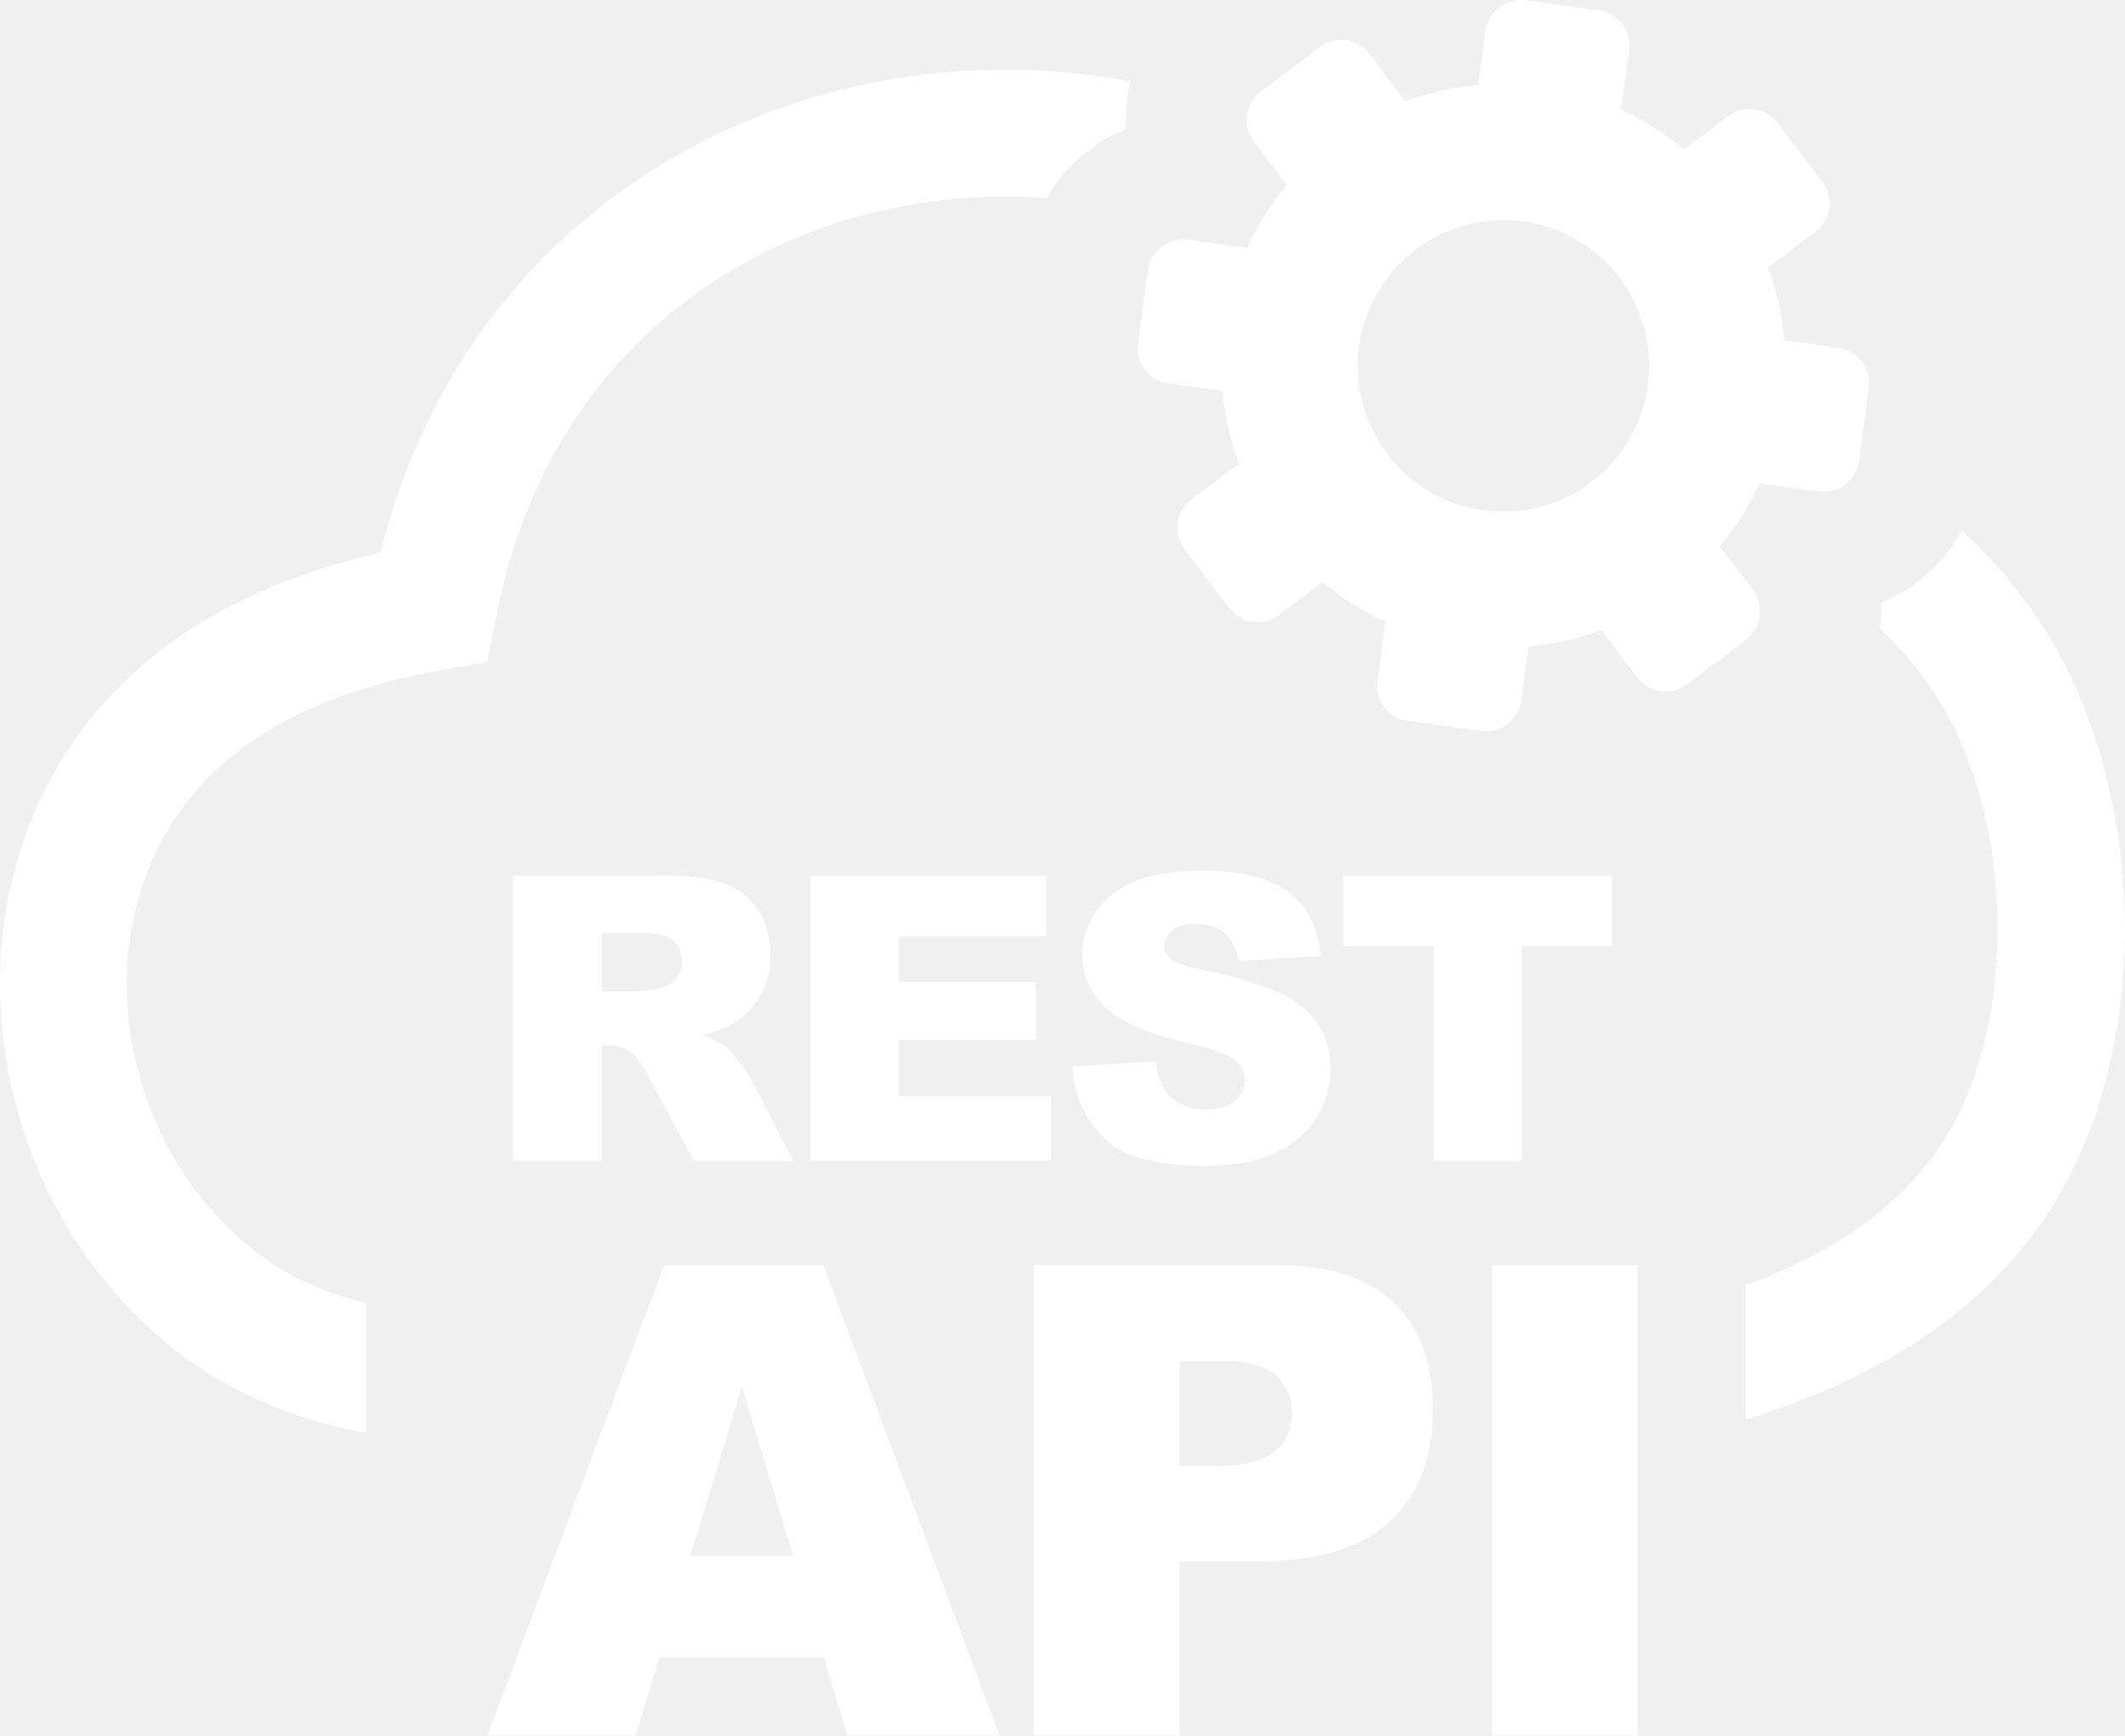
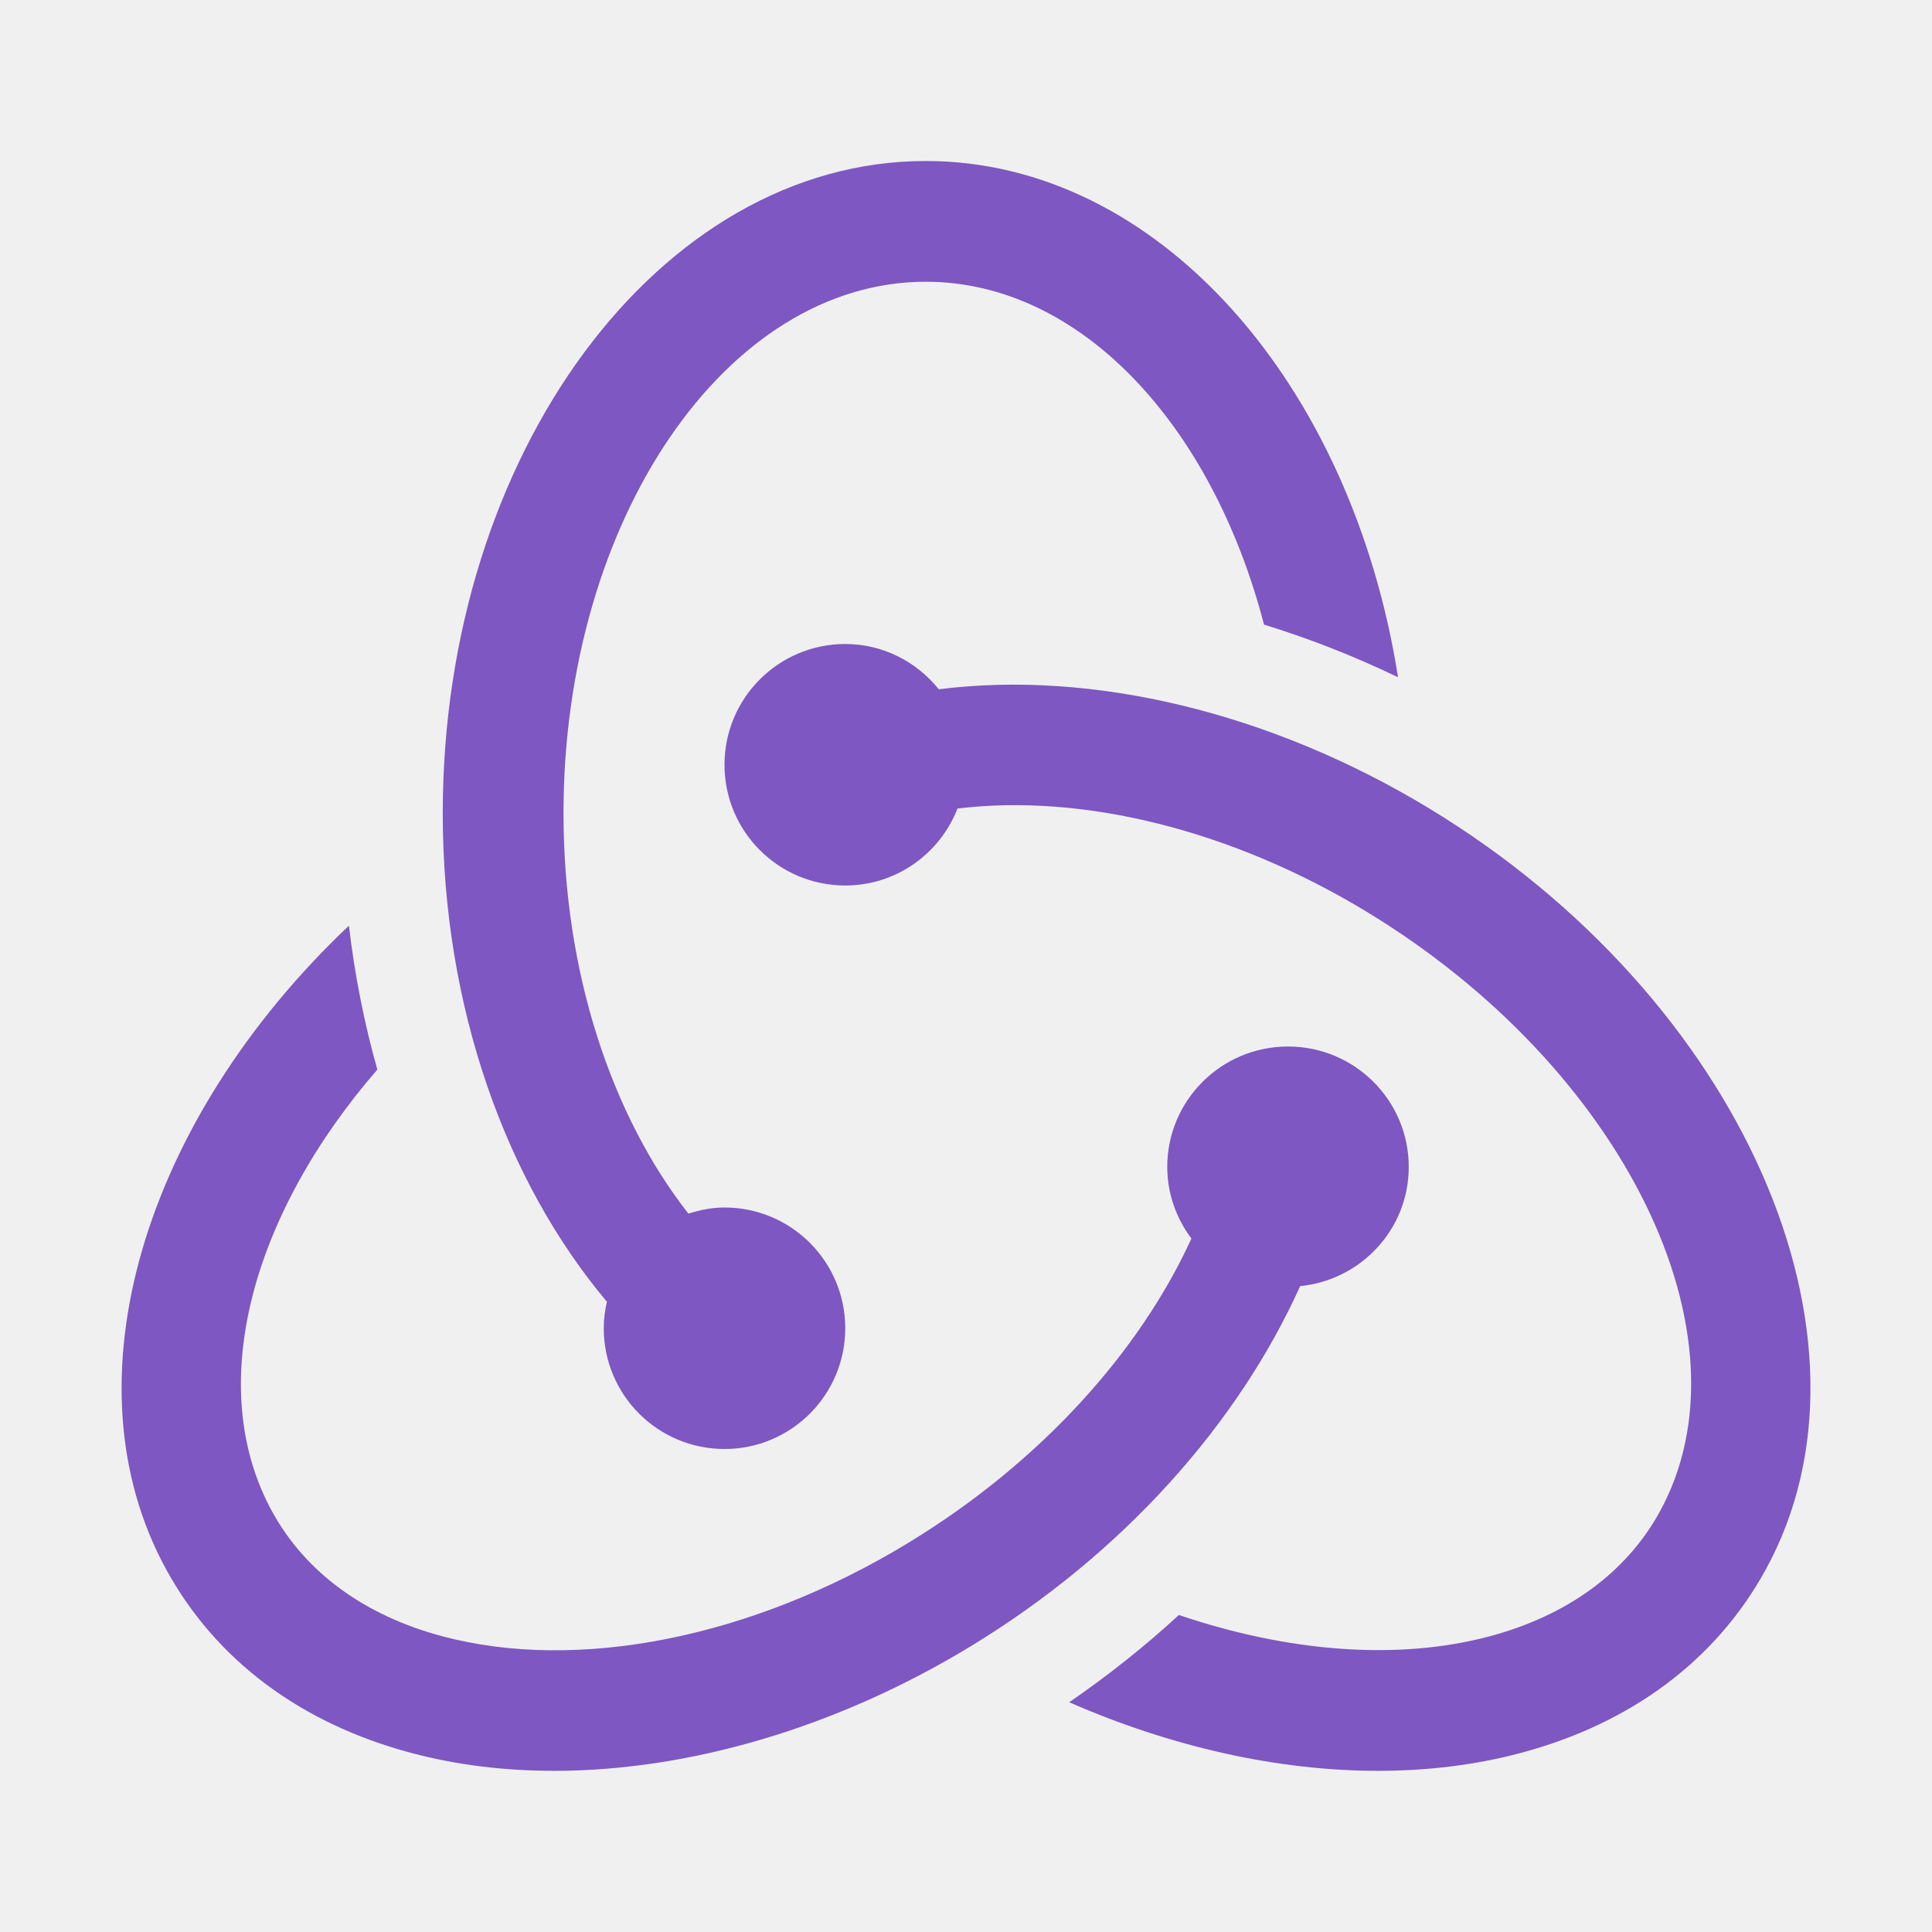
- <svg xmlns="http://www.w3.org/2000/svg" version="1.1" id="Layer_1" fill="white" x="0px" y="0px" viewBox="0 0 122.88 100.33" style="enable-background:new 0 0 122.88 100.33" xml:space="preserve">
-   <style type="text/css">
- 		
- 		.st0 {
- 			fill-rule: evenodd;
- 			clip-rule: evenodd;
- 		}
- 		
- 	</style>
-   <g>
-     <path class="st0" d="M102.79,7.11l2.59,3.41c0.68,0.9,0.51,2.19-0.39,2.87l-2.75,2.09c0.5,1.33,0.82,2.75,0.95,4.2l3.13,0.43 c1.12,0.15,1.9,1.19,1.75,2.31l-0.58,4.25c-0.15,1.12-1.19,1.91-2.31,1.75l-3.42-0.47c-0.61,1.33-1.39,2.55-2.31,3.64l1.92,2.52 c0.68,0.9,0.5,2.19-0.4,2.87l-3.41,2.59c-0.9,0.68-2.19,0.5-2.87-0.39l-2.09-2.75c-1.34,0.5-2.75,0.82-4.21,0.95l-0.43,3.13 c-0.15,1.12-1.19,1.9-2.31,1.75l-4.25-0.58c-1.12-0.15-1.9-1.19-1.75-2.31l0.47-3.42c-1.32-0.61-2.55-1.39-3.64-2.3l-2.52,1.91 c-0.9,0.68-2.19,0.51-2.87-0.39l-2.59-3.41c-0.68-0.9-0.51-2.19,0.39-2.87l2.75-2.09c-0.5-1.34-0.82-2.75-0.95-4.2l-3.13-0.43 c-1.12-0.15-1.91-1.19-1.75-2.31l0.58-4.25c0.16-1.12,1.19-1.9,2.31-1.75l3.42,0.47c0.61-1.32,1.39-2.55,2.3-3.64l-1.91-2.52 C71.83,7.28,72,5.99,72.9,5.31l3.41-2.59c0.9-0.68,2.19-0.51,2.87,0.39l2.09,2.75c1.33-0.5,2.75-0.82,4.2-0.95l0.43-3.13 c0.15-1.12,1.19-1.91,2.31-1.76l4.25,0.58c1.12,0.15,1.91,1.19,1.75,2.31l-0.47,3.42c1.33,0.61,2.55,1.39,3.65,2.31l2.52-1.91 C100.81,6.04,102.1,6.21,102.79,7.11L102.79,7.11L102.79,7.11z M29.67,67.12v-16.5h8.5c1.58,0,2.78,0.13,3.61,0.41 c0.83,0.27,1.51,0.77,2.01,1.5c0.51,0.74,0.77,1.63,0.77,2.68c0,0.91-0.2,1.71-0.59,2.37c-0.39,0.67-0.93,1.21-1.61,1.62 c-0.43,0.26-1.03,0.48-1.79,0.65c0.61,0.21,1.05,0.4,1.32,0.61c0.19,0.14,0.46,0.43,0.81,0.87c0.35,0.44,0.59,0.79,0.71,1.03 l2.48,4.77h-5.76l-2.72-5.03c-0.35-0.65-0.65-1.08-0.92-1.27c-0.37-0.25-0.79-0.38-1.25-0.38h-0.45v6.68H29.67L29.67,67.12z M47.65,95.85h-9.52l-1.37,4.48h-8.58l10.23-27.19h9.2l10.19,27.19h-8.8L47.65,95.85L47.65,95.85z M45.87,89.96l-2.97-9.78 l-2.98,9.78H45.87L45.87,89.96z M59.78,73.14h13.98c3.05,0,5.33,0.72,6.84,2.17c1.51,1.45,2.27,3.52,2.27,6.19 c0,2.75-0.83,4.9-2.48,6.45c-1.65,1.55-4.18,2.32-7.57,2.32h-4.61v10.06h-8.43V73.14L59.78,73.14z M68.21,84.76h2.07 c1.63,0,2.78-0.28,3.44-0.85c0.66-0.56,0.99-1.29,0.99-2.16c0-0.85-0.29-1.58-0.86-2.17c-0.57-0.59-1.65-0.89-3.23-0.89h-2.41 V84.76L68.21,84.76z M86.27,73.14h8.43v27.19h-8.43V73.14L86.27,73.14z M34.79,57.32h2.15c0.23,0,0.68-0.08,1.35-0.23 c0.34-0.07,0.62-0.24,0.83-0.52c0.22-0.28,0.32-0.6,0.32-0.96c0-0.53-0.17-0.95-0.51-1.23c-0.34-0.29-0.97-0.43-1.9-0.43h-2.24 V57.32L34.79,57.32z M46.87,50.62h13.65v3.52h-8.53v2.63h7.91v3.36h-7.91v3.25h8.78v3.73h-13.9V50.62L46.87,50.62z M61.98,61.66 l4.84-0.3c0.1,0.79,0.32,1.38,0.64,1.79c0.53,0.66,1.28,1,2.25,1c0.72,0,1.29-0.17,1.68-0.51c0.39-0.34,0.59-0.74,0.59-1.19 c0-0.43-0.19-0.81-0.56-1.15c-0.37-0.34-1.24-0.65-2.61-0.96c-2.23-0.5-3.82-1.17-4.78-2c-0.96-0.83-1.44-1.89-1.44-3.18 c0-0.85,0.25-1.65,0.74-2.4c0.49-0.75,1.23-1.35,2.22-1.78c0.99-0.43,2.34-0.64,4.06-0.64c2.11,0,3.71,0.39,4.82,1.18 c1.1,0.79,1.76,2.03,1.97,3.75l-4.79,0.29c-0.13-0.75-0.4-1.3-0.8-1.63c-0.41-0.34-0.98-0.51-1.69-0.51 c-0.59,0-1.04,0.13-1.34,0.38c-0.3,0.25-0.45,0.56-0.45,0.92c0,0.26,0.13,0.49,0.37,0.71c0.24,0.21,0.8,0.42,1.7,0.61 c2.23,0.48,3.83,0.97,4.79,1.46c0.96,0.49,1.67,1.1,2.1,1.83c0.44,0.72,0.66,1.54,0.66,2.44c0,1.06-0.29,2.03-0.88,2.92 c-0.58,0.89-1.4,1.57-2.45,2.03c-1.05,0.46-2.37,0.69-3.97,0.69c-2.8,0-4.75-0.54-5.83-1.62C62.74,64.69,62.13,63.32,61.98,61.66 L61.98,61.66z M77.69,50.62h15.51v4.08H88v12.42H82.9V54.7h-5.21V50.62L77.69,50.62z M60.53,11.46c-1.83-0.14-3.68-0.12-5.51,0.06 c-5.63,0.54-11.1,2.59-15.62,6.1c-5.23,4.05-9.2,10.11-10.73,18.14l-0.48,2.51l-2.5,0.44c-2.45,0.43-4.64,1.02-6.56,1.77 c-1.86,0.72-3.52,1.61-4.97,2.66c-1.16,0.84-2.16,1.78-3.01,2.8c-2.63,3.15-3.85,7.1-3.82,11.1c0.03,4.06,1.35,8.16,3.79,11.53 c0.91,1.25,1.96,2.4,3.16,3.4c1.22,1.01,2.59,1.85,4.13,2.48c0.87,0.36,1.8,0.66,2.77,0.9v7.49c-2-0.36-3.84-0.9-5.56-1.61 c-2.27-0.94-4.28-2.15-6.05-3.63c-1.68-1.4-3.15-2.99-4.4-4.72C1.84,68.28,0.04,62.66,0,57.06c-0.04-5.66,1.72-11.29,5.52-15.85 c1.23-1.48,2.68-2.84,4.34-4.04c1.93-1.4,4.14-2.58,6.64-3.55c1.72-0.67,3.56-1.23,5.5-1.68c2.2-8.74,6.89-15.47,12.92-20.14 c5.64-4.37,12.43-6.92,19.42-7.59c3.67-0.35,7.39-0.19,11.03,0.49c-0.08,0.33-0.15,0.66-0.19,1l-0.01,0.06 c-0.07,0.57-0.1,1.14-0.07,1.72c-0.77,0.3-1.49,0.71-2.14,1.21l-0.03,0.02C61.96,9.44,61.14,10.38,60.53,11.46L60.53,11.46z M113.44,30.66c0.56,0.51,1.1,1.04,1.63,1.61c1.07,1.15,2.08,2.45,3.03,3.9c3.2,4.92,4.84,11.49,4.77,17.92 c-0.07,6.31-1.77,12.59-5.25,17.21c-2.27,3.01-5.18,5.47-8.67,7.42c-2.39,1.34-5.08,2.45-8.01,3.35v-7.75 c1.58-0.59,3.05-1.25,4.4-2c2.63-1.47,4.78-3.26,6.39-5.41c2.5-3.33,3.73-8.04,3.78-12.87c0.06-5.07-1.18-10.16-3.59-13.86 c-0.69-1.07-1.45-2.03-2.25-2.89c-0.31-0.33-0.62-0.64-0.94-0.94c0.05-0.5,0.07-1.01,0.04-1.52c0.77-0.3,1.49-0.71,2.14-1.21 l0.03-0.02C111.97,32.81,112.83,31.81,113.44,30.66L113.44,30.66z M88.08,12.8c4.61,0.63,7.83,4.88,7.2,9.49 c-0.63,4.61-4.88,7.84-9.49,7.21c-4.61-0.63-7.84-4.88-7.2-9.49C79.23,15.4,83.47,12.17,88.08,12.8L88.08,12.8L88.08,12.8z" />
-   </g>
+ <svg xmlns="http://www.w3.org/2000/svg" viewBox="0 0 48 48" width="480px" height="480px">
+   <path fill="#7e57c2" d="M23,4c-6.617,0-12,7.27-12,16.205c0,4.834,1.582,9.169,4.078,12.136C15.03,32.554,15,32.773,15,33 c0,1.657,1.343,3,3,3s3-1.343,3-3s-1.343-3-3-3c-0.315,0-0.612,0.062-0.897,0.152C15.206,27.731,14,24.175,14,20.205 C14,12.924,18.037,7,23,7c3.837,0,7.111,3.547,8.404,8.518c1.122,0.346,2.237,0.782,3.33,1.308C33.579,9.508,28.759,4,23,4z" />
+   <path fill="#7e57c2" d="M35.507,20.084c-3.947-2.392-8.374-3.442-12.182-2.959C22.775,16.444,21.943,16,21,16 c-1.657,0-3,1.343-3,3s1.343,3,3,3c1.272,0,2.353-0.795,2.789-1.912c3.118-0.379,6.812,0.531,10.163,2.563 c6.403,3.881,9.67,10.569,7.282,14.911c-0.827,1.504-2.286,2.572-4.218,3.09c-2.286,0.611-5.007,0.394-7.727-0.528 c-0.839,0.772-1.749,1.498-2.725,2.168c2.552,1.117,5.196,1.704,7.669,1.704c1.24,0,2.438-0.147,3.559-0.447 c2.741-0.733,4.841-2.304,6.071-4.542C47.016,33.276,43.267,24.787,35.507,20.084z" />
+   <path fill="#7e57c2" d="M35,28.992C35,27.34,33.657,26,32,26s-3,1.34-3,2.992c0,0.669,0.228,1.281,0.6,1.779 c-1.279,2.802-3.744,5.567-7.062,7.578c-3.865,2.344-8.185,3.202-11.555,2.302c-1.932-0.518-3.391-1.586-4.218-3.09 c-1.702-3.094-0.521-7.376,2.61-10.988c-0.323-1.144-0.562-2.34-0.706-3.575c-5.07,4.797-7.109,11.323-4.532,16.009 c1.23,2.238,3.33,3.809,6.071,4.542c1.121,0.3,2.318,0.447,3.559,0.447c3.346,0,7.007-1.068,10.326-3.08 c3.836-2.325,6.683-5.577,8.209-8.962C33.815,31.801,35,30.541,35,28.992z" />
</svg>
